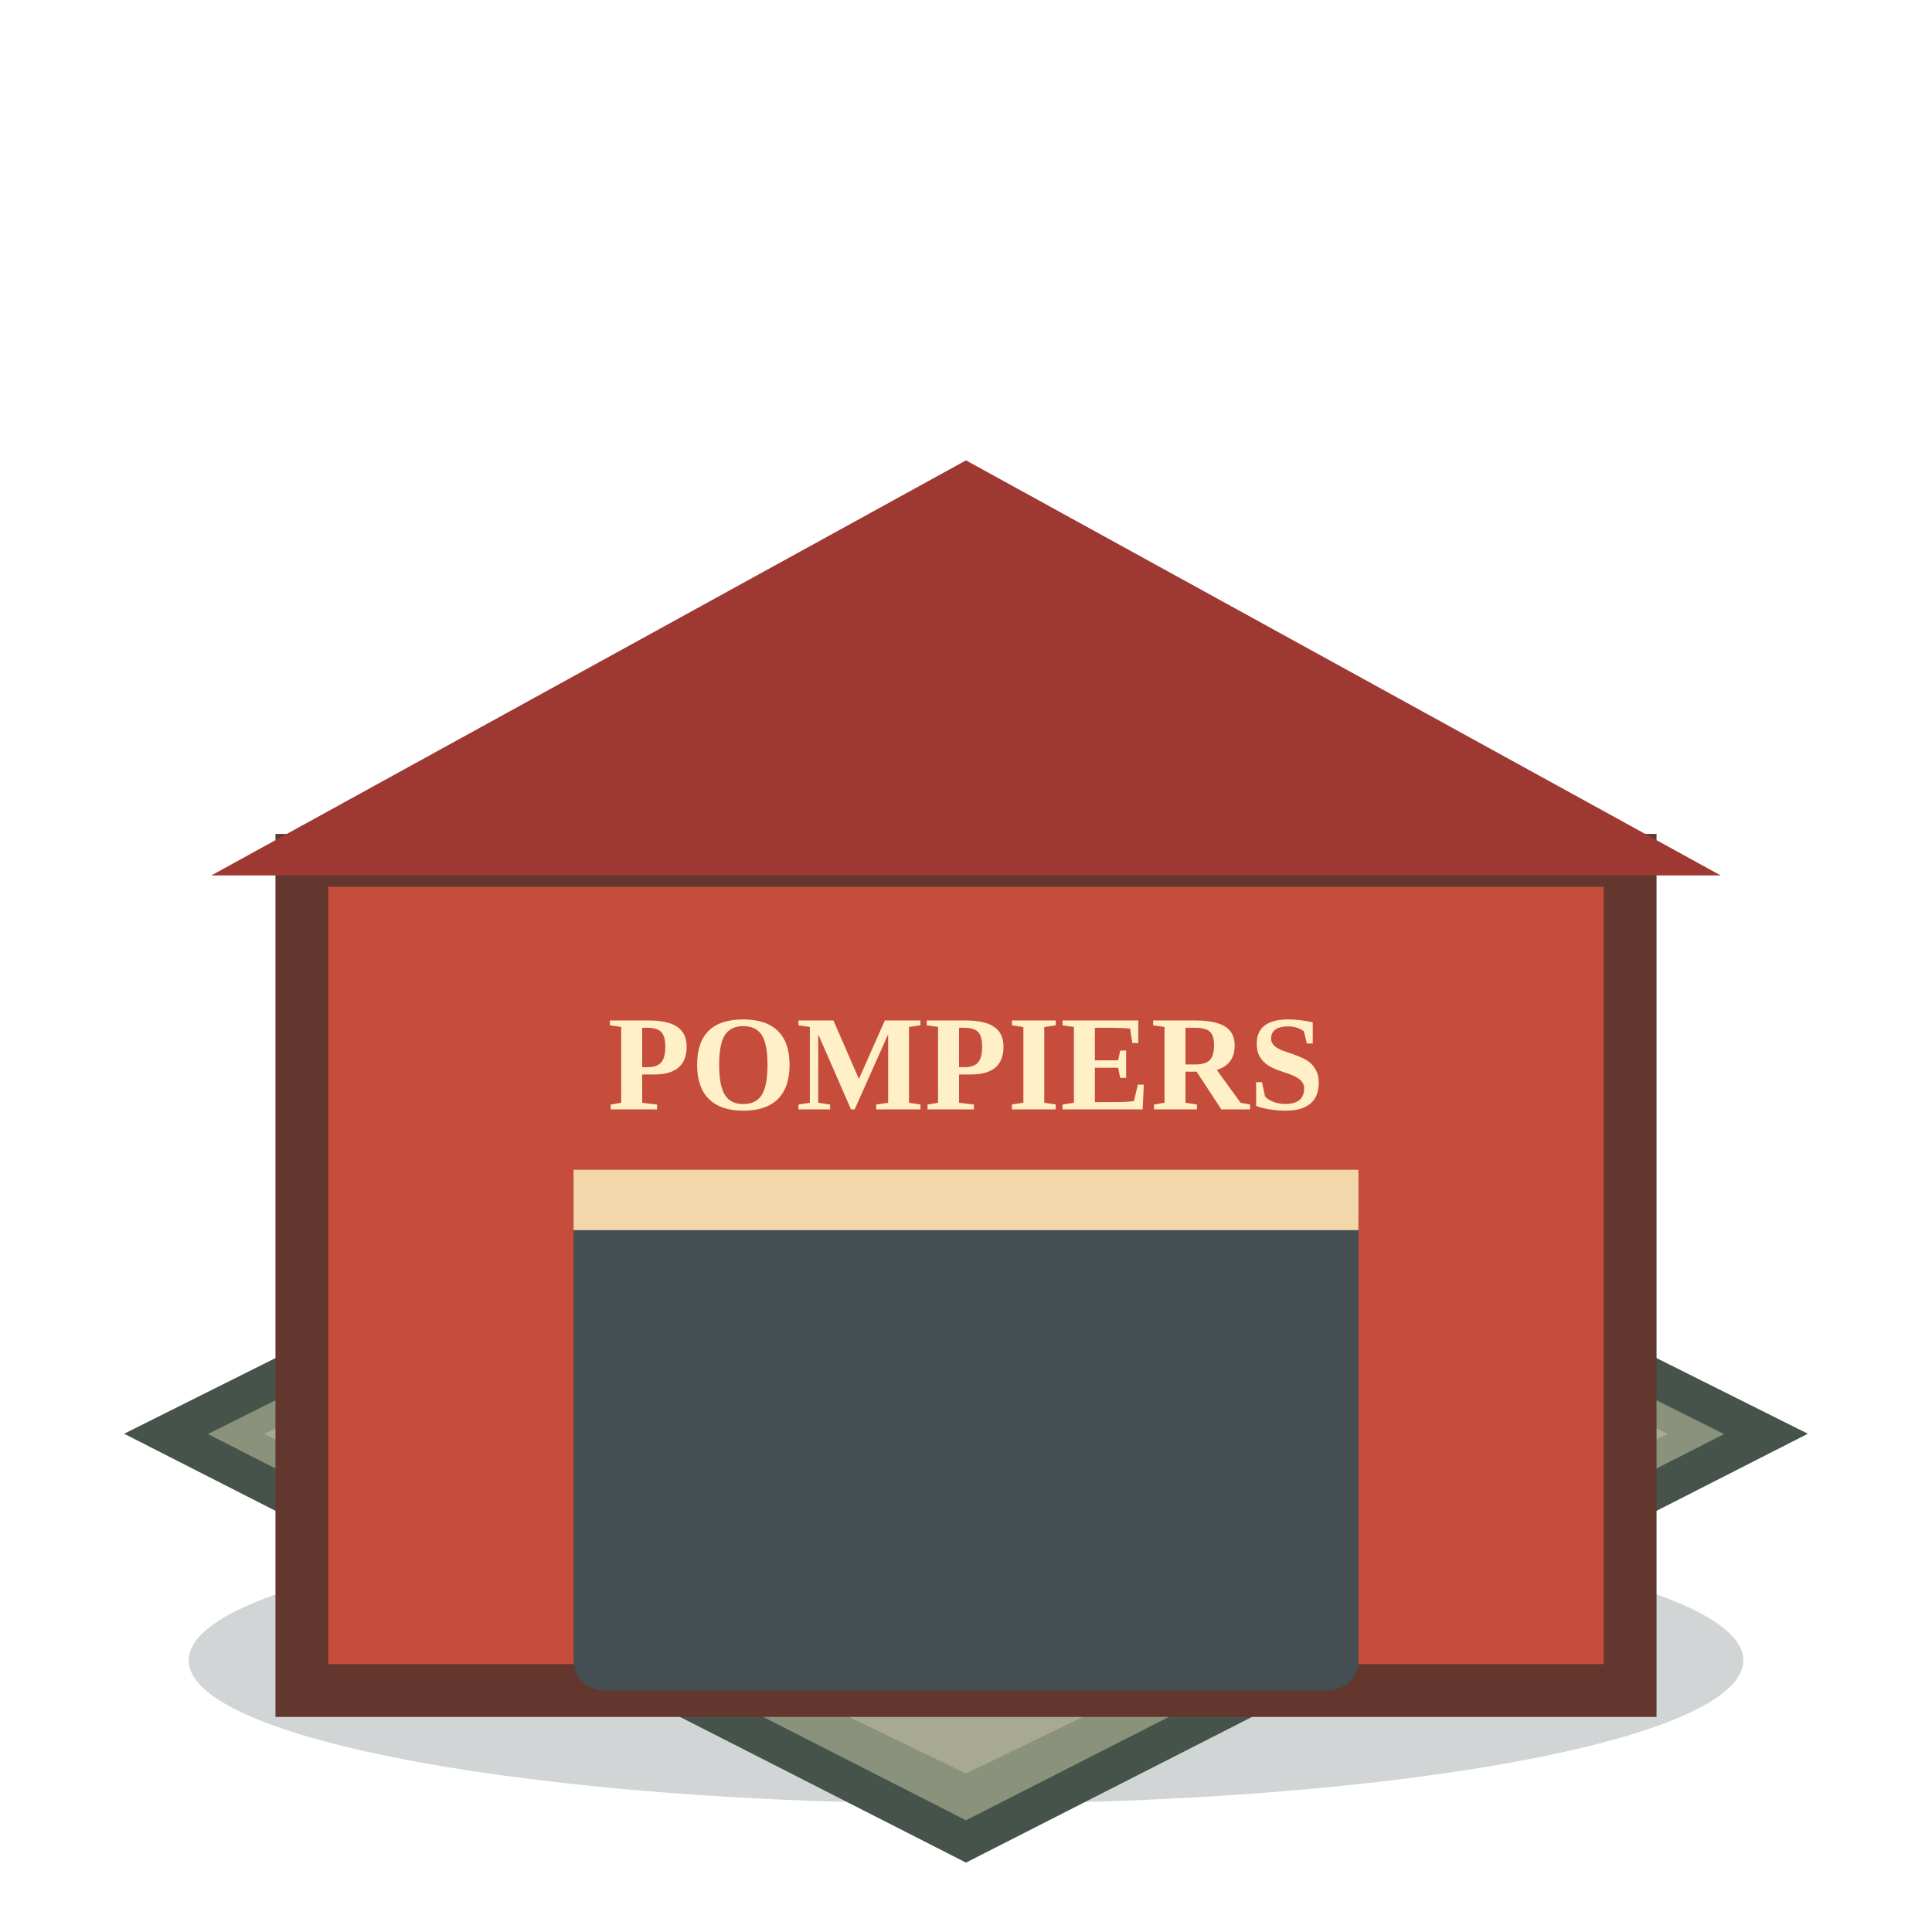
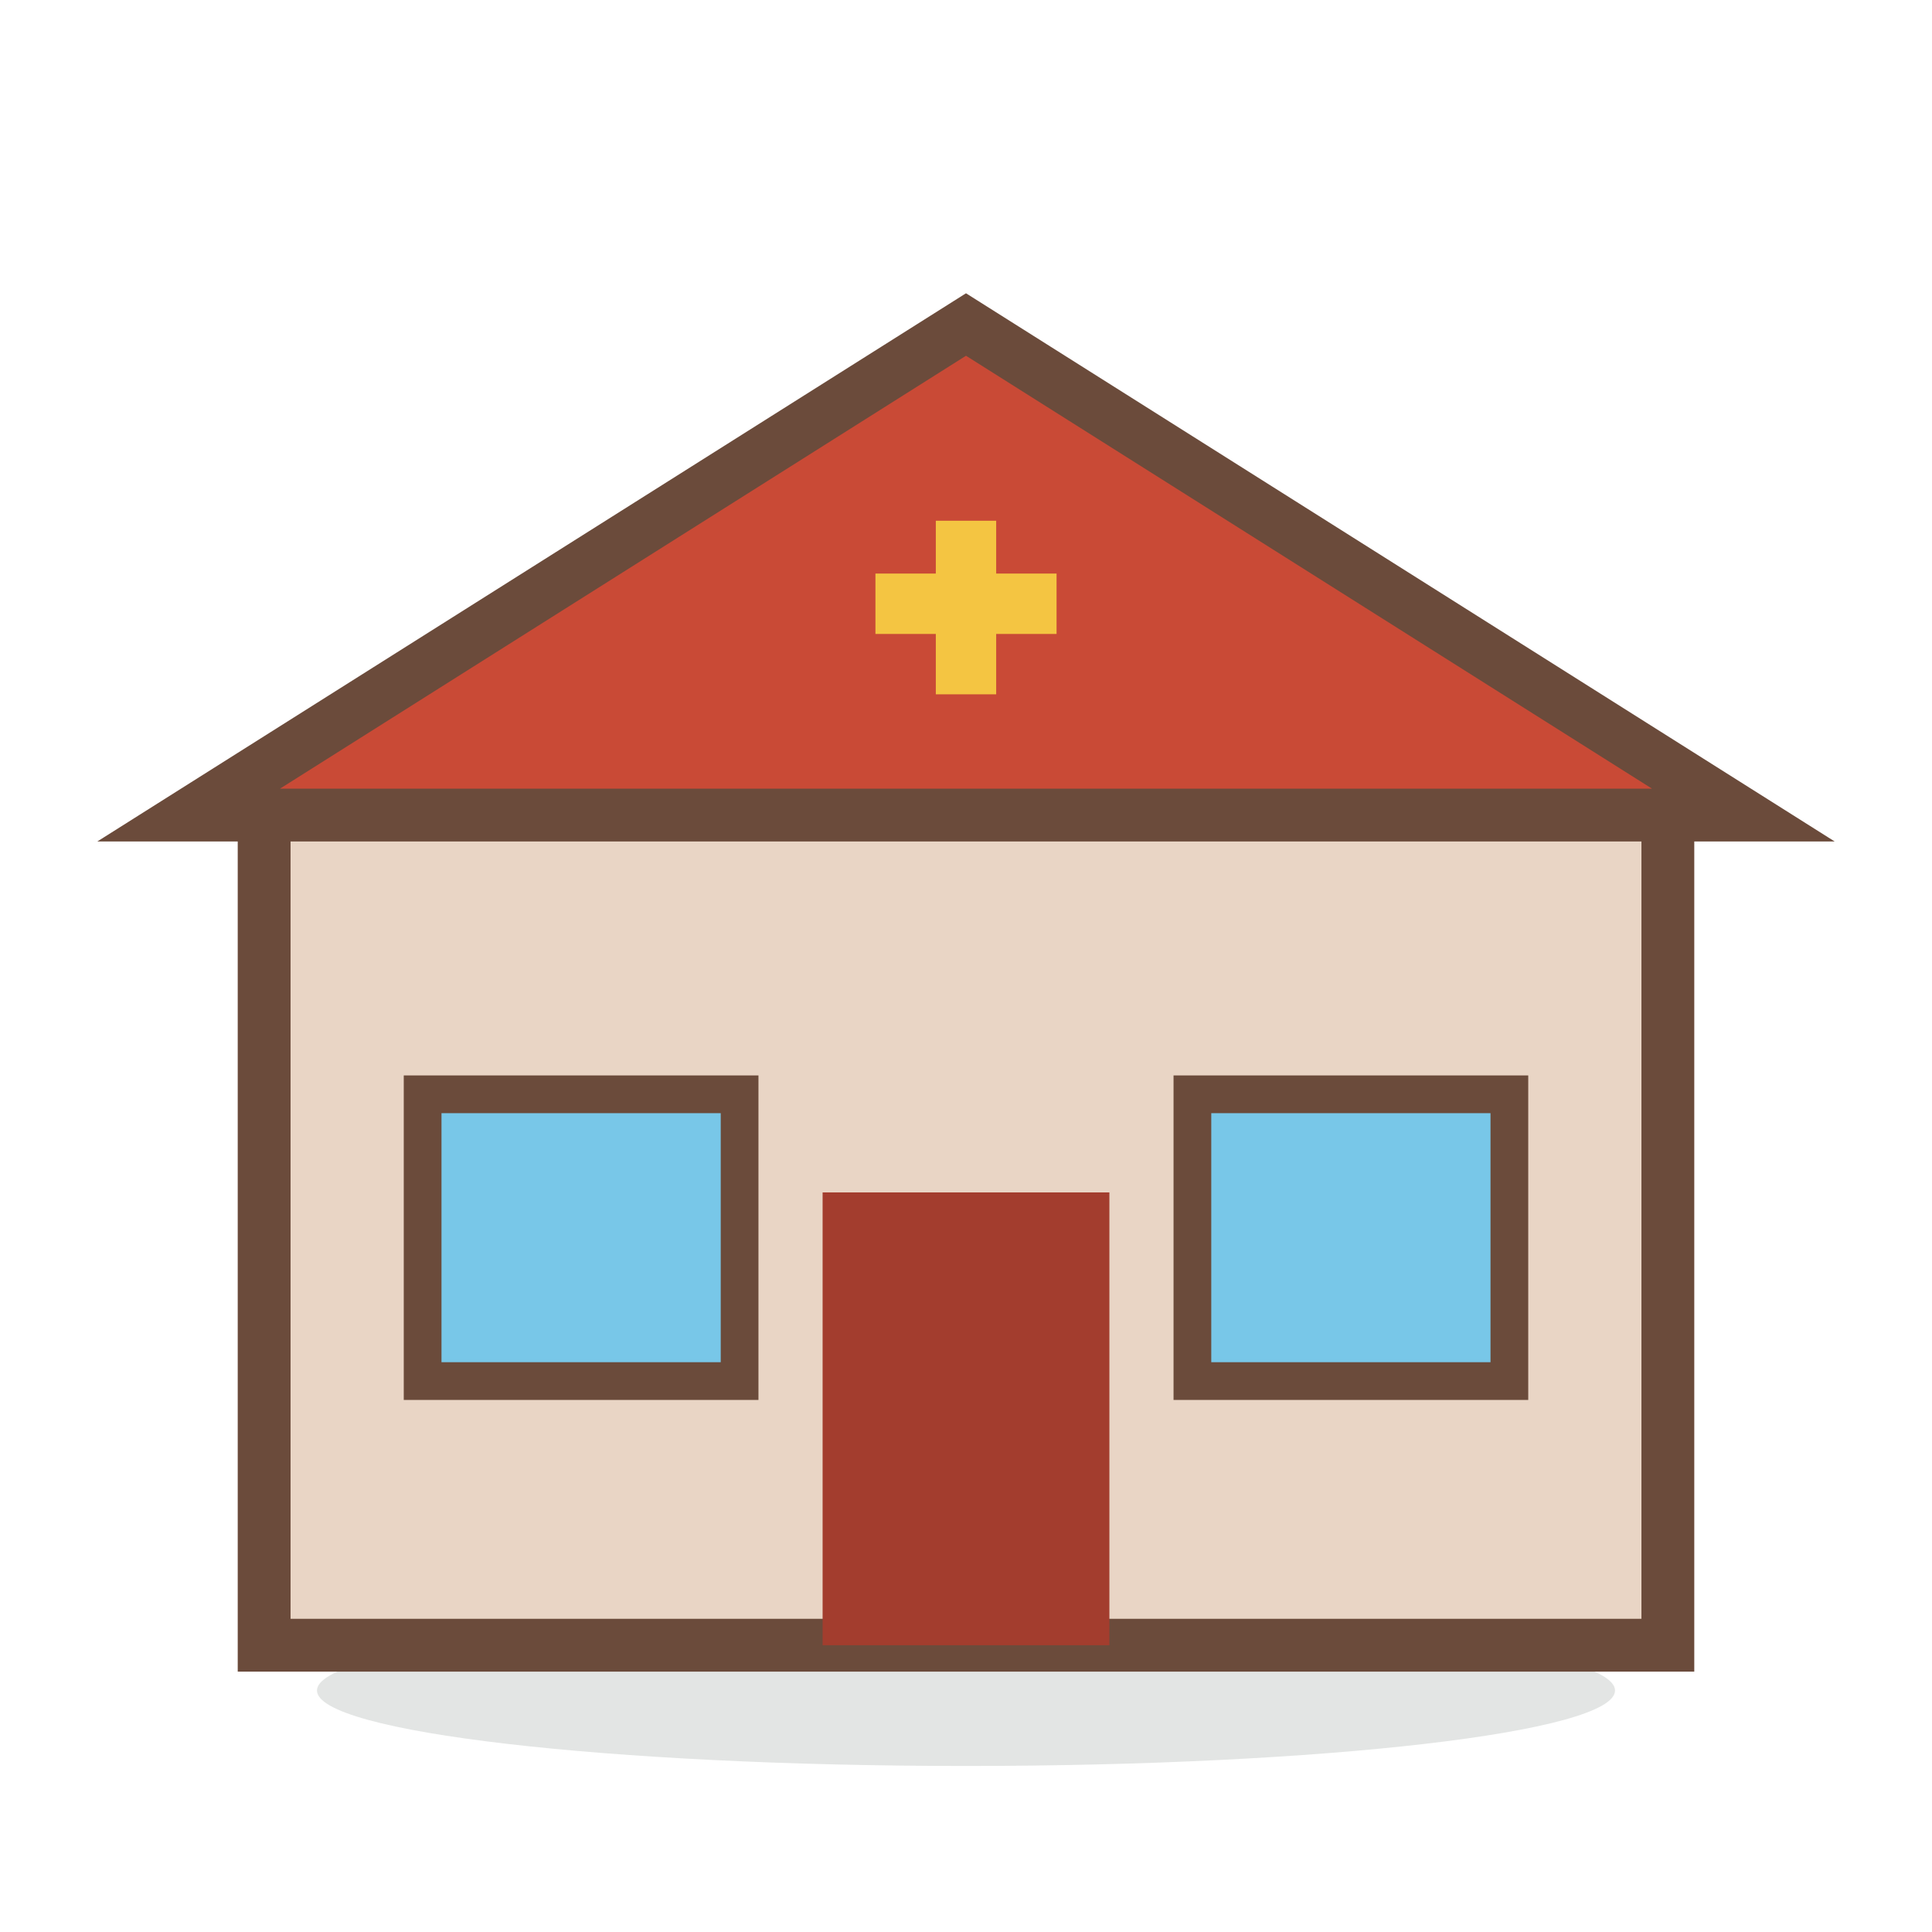
- <svg xmlns="http://www.w3.org/2000/svg" width="256" height="256" viewBox="0 0 256 256" shape-rendering="geometricPrecision">
-   <defs>
-     <linearGradient id="wall" x2="0" y2="1">
-       <stop stop-color="#fff0cf" />
-       <stop offset="1" stop-color="#bd9364" />
-     </linearGradient>
-     <linearGradient id="glass" x2="0" y2="1">
-       <stop stop-color="#c9f4ff" />
-       <stop offset="1" stop-color="#267ba5" />
-     </linearGradient>
-     <linearGradient id="roof" x2="0" y2="1">
-       <stop stop-color="#65758b" />
-       <stop offset="1" stop-color="#293849" />
-     </linearGradient>
-   </defs>
-   <ellipse cx="128" cy="220" rx="103" ry="19" fill="#1c2c2b" opacity=".2" />
-   <path d="M22 190L128 137 234 190 128 244Z" fill="#8b927b" stroke="#46534a" stroke-width="5" />
-   <path d="M35 190L128 145 221 190 128 235Z" fill="#a7aa91" />
-   <path d="M40 114h176v110H40Z" fill="#c64d3c" stroke="#63362e" stroke-width="7" />
-   <path d="M28 116l100-55 100 55Z" fill="#9d3932" />
-   <rect x="76" y="158" width="104" height="66" rx="4" fill="#454e53" />
-   <path d="M76 159h104" stroke="#f2d7aa" stroke-width="8" />
-   <text x="128" y="147" font-size="18" font-weight="bold" text-anchor="middle" fill="#fff0c8">POMPIERS</text>
+ <svg xmlns="http://www.w3.org/2000/svg" width="256" height="256" viewBox="0 0 256 256">
+   <ellipse cx="128" cy="224" rx="86" ry="10" fill="#26382c" opacity=".13" />
+   <rect x="35" y="104" width="186" height="114" fill="#e9d5c5" stroke="#6b4b3b" stroke-width="7" />
+   <path d="M25 108l103-65 103 65Z" fill="#c94a36" stroke="#6b4b3b" stroke-width="7" />
+   <rect x="56" y="145" width="42" height="38" fill="#78c7e8" stroke="#6b4b3b" stroke-width="5" />
+   <rect x="158" y="145" width="42" height="38" fill="#78c7e8" stroke="#6b4b3b" stroke-width="5" />
+   <rect x="109" y="158" width="38" height="60" fill="#a33d2e" />
+   <path d="M128 69v23M116 80h24" stroke="#f4c542" stroke-width="8" />
</svg>
